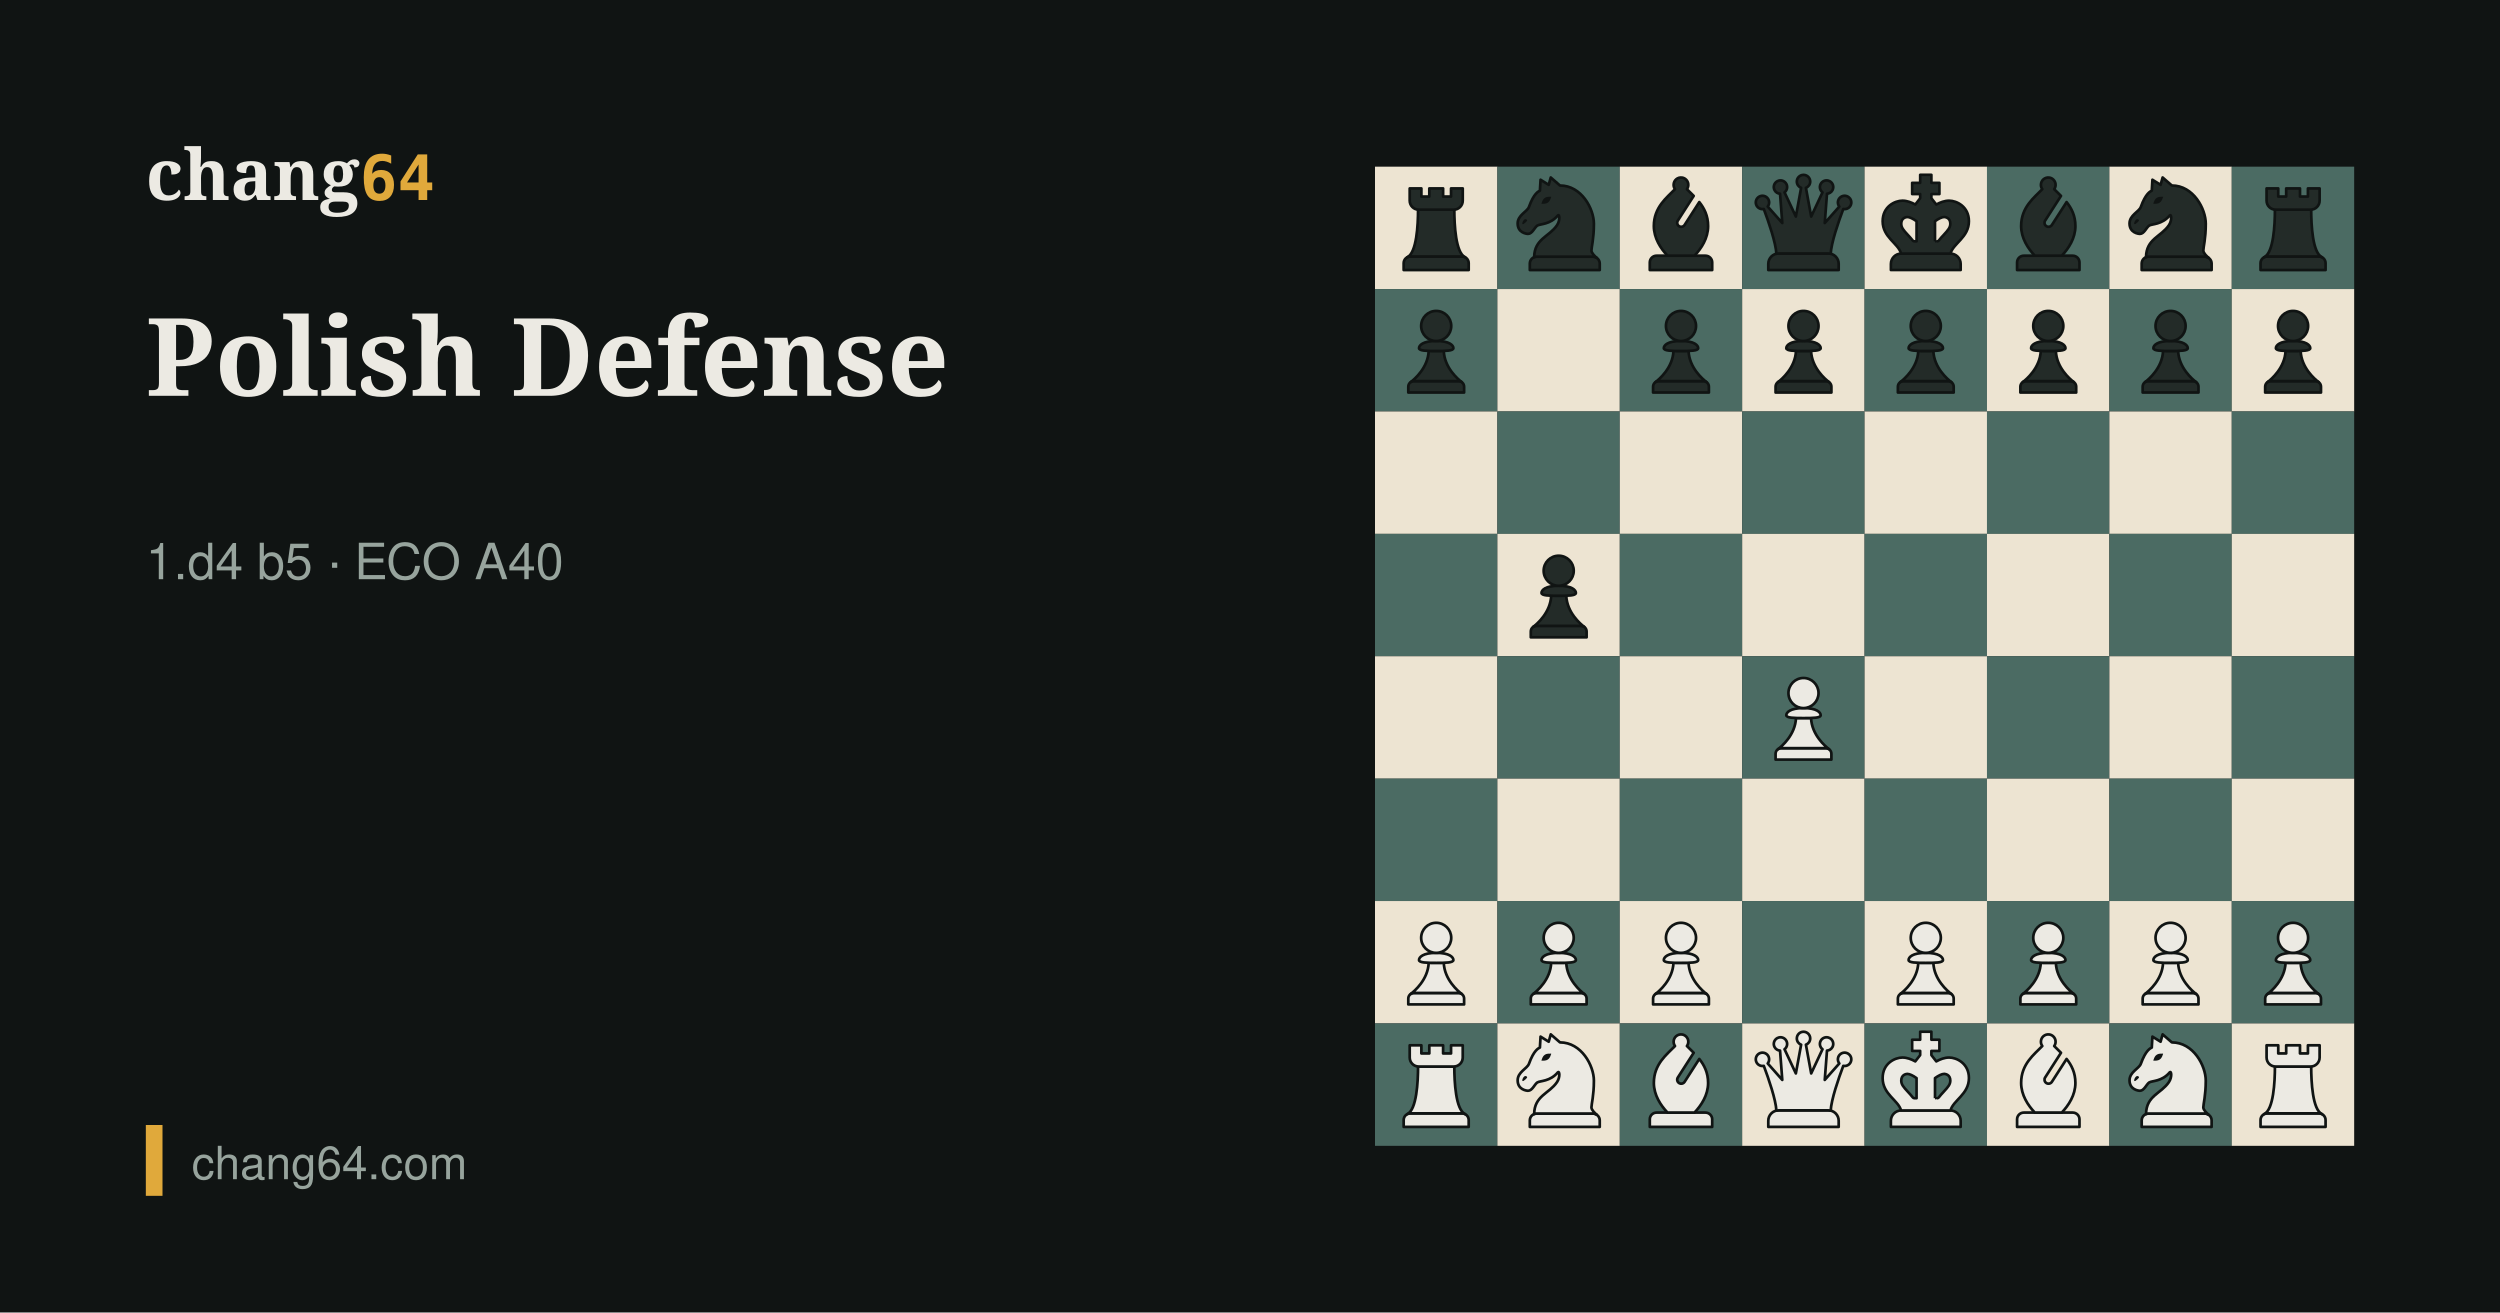
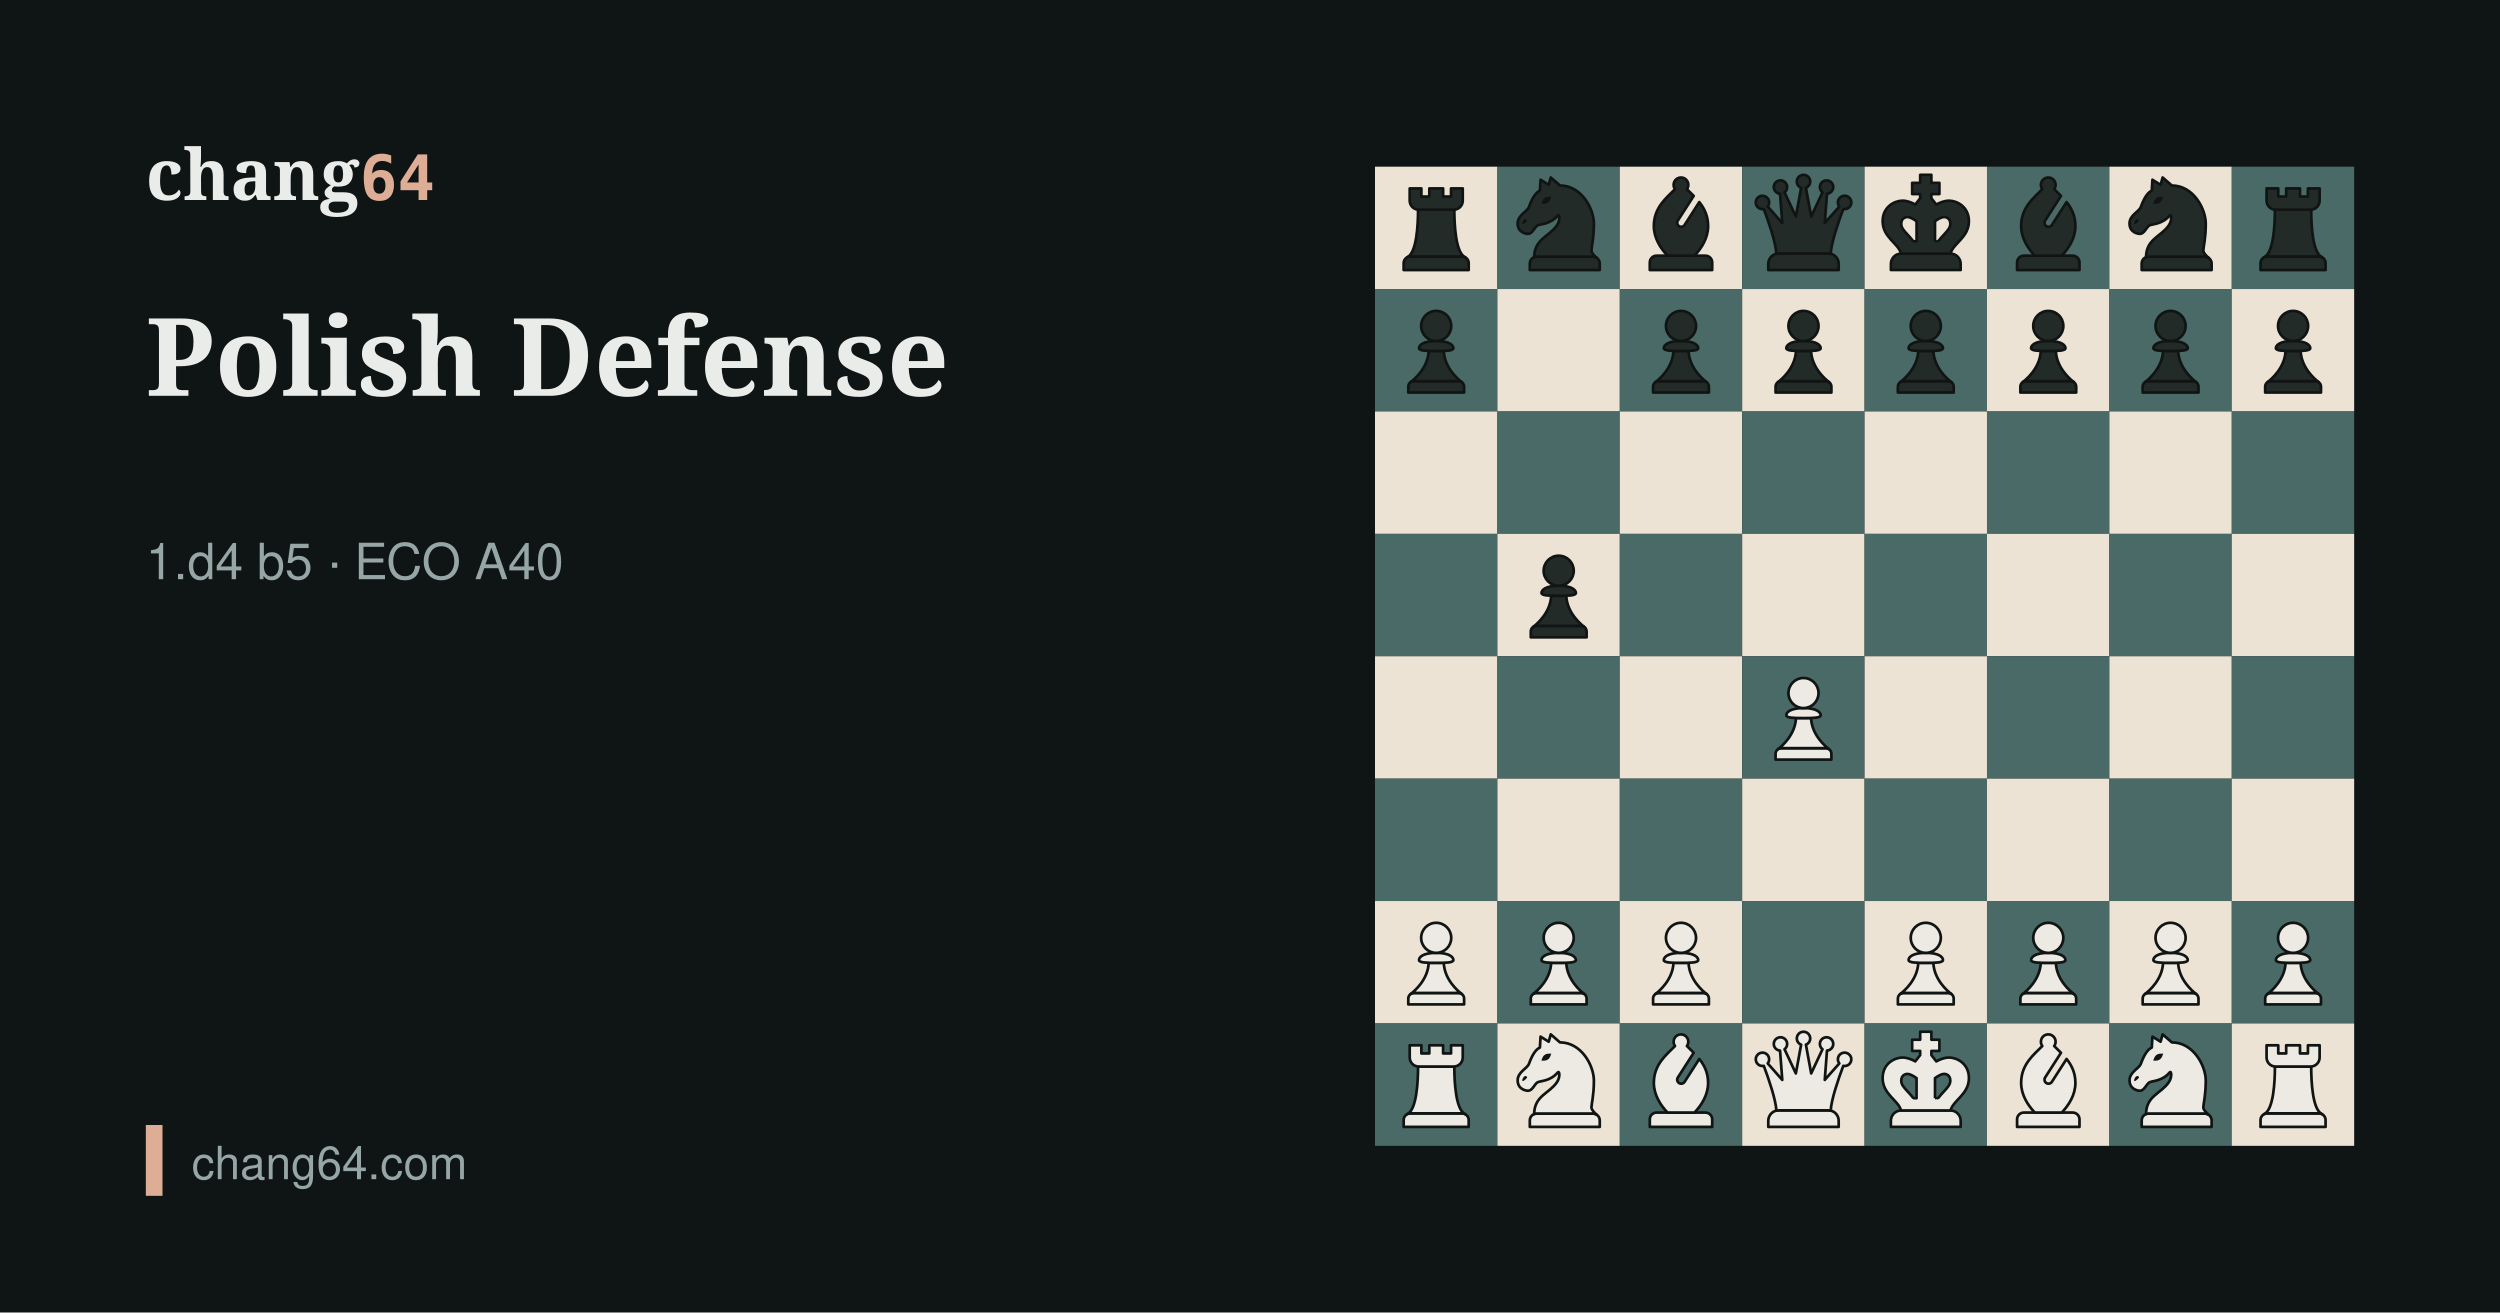
<svg xmlns="http://www.w3.org/2000/svg" width="1200" height="630" viewBox="0 0 1200 630">
-   <rect width="1200" height="630" fill="#101413" />
+   <rect width="1200" height="630" fill="#0F1414" />
  <g transform="translate(660,80)">
-     <rect x="0" y="0" width="58.75" height="58.75" fill="#EDE4D2" />
-     <rect x="58.75" y="0" width="58.75" height="58.75" fill="#4B6B63" />
-     <rect x="117.5" y="0" width="58.75" height="58.75" fill="#EDE4D2" />
-     <rect x="176.25" y="0" width="58.75" height="58.75" fill="#4B6B63" />
-     <rect x="235" y="0" width="58.75" height="58.75" fill="#EDE4D2" />
-     <rect x="293.75" y="0" width="58.75" height="58.75" fill="#4B6B63" />
-     <rect x="352.5" y="0" width="58.75" height="58.75" fill="#EDE4D2" />
-     <rect x="411.25" y="0" width="58.75" height="58.75" fill="#4B6B63" />
-     <rect x="0" y="58.75" width="58.75" height="58.75" fill="#4B6B63" />
-     <rect x="58.75" y="58.75" width="58.75" height="58.75" fill="#EDE4D2" />
-     <rect x="117.5" y="58.75" width="58.75" height="58.75" fill="#4B6B63" />
-     <rect x="176.25" y="58.75" width="58.75" height="58.75" fill="#EDE4D2" />
-     <rect x="235" y="58.75" width="58.75" height="58.75" fill="#4B6B63" />
-     <rect x="293.75" y="58.75" width="58.75" height="58.75" fill="#EDE4D2" />
-     <rect x="352.5" y="58.75" width="58.75" height="58.75" fill="#4B6B63" />
-     <rect x="411.25" y="58.75" width="58.75" height="58.75" fill="#EDE4D2" />
-     <rect x="0" y="117.5" width="58.75" height="58.75" fill="#EDE4D2" />
-     <rect x="58.75" y="117.5" width="58.75" height="58.75" fill="#4B6B63" />
-     <rect x="117.5" y="117.5" width="58.75" height="58.75" fill="#EDE4D2" />
-     <rect x="176.25" y="117.5" width="58.75" height="58.75" fill="#4B6B63" />
-     <rect x="235" y="117.5" width="58.75" height="58.75" fill="#EDE4D2" />
-     <rect x="293.75" y="117.5" width="58.75" height="58.75" fill="#4B6B63" />
-     <rect x="352.5" y="117.5" width="58.75" height="58.75" fill="#EDE4D2" />
-     <rect x="411.25" y="117.5" width="58.75" height="58.75" fill="#4B6B63" />
-     <rect x="0" y="176.25" width="58.75" height="58.75" fill="#4B6B63" />
-     <rect x="58.75" y="176.25" width="58.75" height="58.75" fill="#EDE4D2" />
-     <rect x="117.5" y="176.25" width="58.75" height="58.75" fill="#4B6B63" />
-     <rect x="176.25" y="176.25" width="58.75" height="58.75" fill="#EDE4D2" />
-     <rect x="235" y="176.25" width="58.75" height="58.75" fill="#4B6B63" />
-     <rect x="293.75" y="176.25" width="58.75" height="58.75" fill="#EDE4D2" />
-     <rect x="352.5" y="176.25" width="58.75" height="58.75" fill="#4B6B63" />
-     <rect x="411.25" y="176.25" width="58.75" height="58.75" fill="#EDE4D2" />
-     <rect x="0" y="235" width="58.75" height="58.75" fill="#EDE4D2" />
-     <rect x="58.75" y="235" width="58.75" height="58.75" fill="#4B6B63" />
-     <rect x="117.5" y="235" width="58.75" height="58.75" fill="#EDE4D2" />
-     <rect x="176.25" y="235" width="58.75" height="58.75" fill="#4B6B63" />
-     <rect x="235" y="235" width="58.75" height="58.75" fill="#EDE4D2" />
-     <rect x="293.75" y="235" width="58.75" height="58.75" fill="#4B6B63" />
-     <rect x="352.5" y="235" width="58.75" height="58.75" fill="#EDE4D2" />
-     <rect x="411.25" y="235" width="58.75" height="58.75" fill="#4B6B63" />
-     <rect x="0" y="293.75" width="58.75" height="58.75" fill="#4B6B63" />
-     <rect x="58.75" y="293.75" width="58.75" height="58.75" fill="#EDE4D2" />
-     <rect x="117.5" y="293.75" width="58.75" height="58.75" fill="#4B6B63" />
-     <rect x="176.25" y="293.75" width="58.75" height="58.75" fill="#EDE4D2" />
-     <rect x="235" y="293.75" width="58.75" height="58.75" fill="#4B6B63" />
-     <rect x="293.75" y="293.75" width="58.75" height="58.75" fill="#EDE4D2" />
-     <rect x="352.5" y="293.75" width="58.75" height="58.75" fill="#4B6B63" />
-     <rect x="411.25" y="293.75" width="58.75" height="58.75" fill="#EDE4D2" />
-     <rect x="0" y="352.5" width="58.75" height="58.75" fill="#EDE4D2" />
-     <rect x="58.75" y="352.5" width="58.75" height="58.75" fill="#4B6B63" />
-     <rect x="117.5" y="352.5" width="58.75" height="58.75" fill="#EDE4D2" />
-     <rect x="176.25" y="352.5" width="58.75" height="58.75" fill="#4B6B63" />
-     <rect x="235" y="352.5" width="58.75" height="58.75" fill="#EDE4D2" />
-     <rect x="293.75" y="352.5" width="58.75" height="58.75" fill="#4B6B63" />
-     <rect x="352.5" y="352.5" width="58.75" height="58.75" fill="#EDE4D2" />
-     <rect x="411.25" y="352.5" width="58.75" height="58.75" fill="#4B6B63" />
-     <rect x="0" y="411.25" width="58.75" height="58.75" fill="#4B6B63" />
-     <rect x="58.75" y="411.25" width="58.75" height="58.75" fill="#EDE4D2" />
-     <rect x="117.5" y="411.25" width="58.75" height="58.75" fill="#4B6B63" />
-     <rect x="176.25" y="411.25" width="58.75" height="58.75" fill="#EDE4D2" />
-     <rect x="235" y="411.25" width="58.75" height="58.75" fill="#4B6B63" />
-     <rect x="293.75" y="411.25" width="58.75" height="58.75" fill="#EDE4D2" />
-     <rect x="352.5" y="411.25" width="58.75" height="58.75" fill="#4B6B63" />
-     <rect x="411.25" y="411.25" width="58.75" height="58.75" fill="#EDE4D2" />
+     <rect x="0" y="0" width="58.75" height="58.75" fill="#EDE3D5" />
+     <rect x="58.75" y="0" width="58.75" height="58.75" fill="#4A6A68" />
+     <rect x="117.5" y="0" width="58.75" height="58.75" fill="#EDE3D5" />
+     <rect x="176.25" y="0" width="58.75" height="58.75" fill="#4A6A68" />
+     <rect x="235" y="0" width="58.75" height="58.75" fill="#EDE3D5" />
+     <rect x="293.75" y="0" width="58.75" height="58.75" fill="#4A6A68" />
+     <rect x="352.5" y="0" width="58.75" height="58.75" fill="#EDE3D5" />
+     <rect x="411.25" y="0" width="58.75" height="58.75" fill="#4A6A68" />
+     <rect x="0" y="58.75" width="58.75" height="58.75" fill="#4A6A68" />
+     <rect x="58.75" y="58.75" width="58.75" height="58.75" fill="#EDE3D5" />
+     <rect x="117.5" y="58.75" width="58.75" height="58.75" fill="#4A6A68" />
+     <rect x="176.25" y="58.75" width="58.75" height="58.75" fill="#EDE3D5" />
+     <rect x="235" y="58.75" width="58.75" height="58.75" fill="#4A6A68" />
+     <rect x="293.75" y="58.75" width="58.75" height="58.75" fill="#EDE3D5" />
+     <rect x="352.5" y="58.75" width="58.75" height="58.75" fill="#4A6A68" />
+     <rect x="411.25" y="58.75" width="58.75" height="58.75" fill="#EDE3D5" />
+     <rect x="0" y="117.5" width="58.75" height="58.75" fill="#EDE3D5" />
+     <rect x="58.75" y="117.5" width="58.75" height="58.75" fill="#4A6A68" />
+     <rect x="117.5" y="117.5" width="58.75" height="58.75" fill="#EDE3D5" />
+     <rect x="176.25" y="117.5" width="58.75" height="58.75" fill="#4A6A68" />
+     <rect x="235" y="117.5" width="58.75" height="58.75" fill="#EDE3D5" />
+     <rect x="293.75" y="117.5" width="58.75" height="58.75" fill="#4A6A68" />
+     <rect x="352.5" y="117.5" width="58.75" height="58.75" fill="#EDE3D5" />
+     <rect x="411.25" y="117.5" width="58.75" height="58.75" fill="#4A6A68" />
+     <rect x="0" y="176.25" width="58.75" height="58.75" fill="#4A6A68" />
+     <rect x="58.75" y="176.25" width="58.75" height="58.75" fill="#EDE3D5" />
+     <rect x="117.5" y="176.25" width="58.75" height="58.75" fill="#4A6A68" />
+     <rect x="176.25" y="176.25" width="58.75" height="58.75" fill="#EDE3D5" />
+     <rect x="235" y="176.25" width="58.75" height="58.75" fill="#4A6A68" />
+     <rect x="293.75" y="176.25" width="58.75" height="58.75" fill="#EDE3D5" />
+     <rect x="352.5" y="176.25" width="58.75" height="58.75" fill="#4A6A68" />
+     <rect x="411.25" y="176.25" width="58.75" height="58.75" fill="#EDE3D5" />
+     <rect x="0" y="235" width="58.75" height="58.75" fill="#EDE3D5" />
+     <rect x="58.75" y="235" width="58.75" height="58.75" fill="#4A6A68" />
+     <rect x="117.5" y="235" width="58.75" height="58.75" fill="#EDE3D5" />
+     <rect x="176.25" y="235" width="58.75" height="58.75" fill="#4A6A68" />
+     <rect x="235" y="235" width="58.75" height="58.75" fill="#EDE3D5" />
+     <rect x="293.75" y="235" width="58.75" height="58.75" fill="#4A6A68" />
+     <rect x="352.5" y="235" width="58.75" height="58.75" fill="#EDE3D5" />
+     <rect x="411.25" y="235" width="58.75" height="58.75" fill="#4A6A68" />
+     <rect x="0" y="293.75" width="58.75" height="58.75" fill="#4A6A68" />
+     <rect x="58.75" y="293.75" width="58.75" height="58.75" fill="#EDE3D5" />
+     <rect x="117.5" y="293.75" width="58.75" height="58.75" fill="#4A6A68" />
+     <rect x="176.25" y="293.75" width="58.75" height="58.75" fill="#EDE3D5" />
+     <rect x="235" y="293.75" width="58.75" height="58.75" fill="#4A6A68" />
+     <rect x="293.75" y="293.75" width="58.75" height="58.75" fill="#EDE3D5" />
+     <rect x="352.5" y="293.75" width="58.75" height="58.75" fill="#4A6A68" />
+     <rect x="411.25" y="293.75" width="58.75" height="58.75" fill="#EDE3D5" />
+     <rect x="0" y="352.5" width="58.75" height="58.75" fill="#EDE3D5" />
+     <rect x="58.75" y="352.5" width="58.75" height="58.75" fill="#4A6A68" />
+     <rect x="117.5" y="352.5" width="58.75" height="58.75" fill="#EDE3D5" />
+     <rect x="176.25" y="352.5" width="58.75" height="58.75" fill="#4A6A68" />
+     <rect x="235" y="352.5" width="58.75" height="58.75" fill="#EDE3D5" />
+     <rect x="293.75" y="352.5" width="58.75" height="58.75" fill="#4A6A68" />
+     <rect x="352.5" y="352.5" width="58.75" height="58.75" fill="#EDE3D5" />
+     <rect x="411.25" y="352.5" width="58.75" height="58.75" fill="#4A6A68" />
+     <rect x="0" y="411.25" width="58.75" height="58.75" fill="#4A6A68" />
+     <rect x="58.75" y="411.25" width="58.75" height="58.75" fill="#EDE3D5" />
+     <rect x="117.5" y="411.25" width="58.75" height="58.75" fill="#4A6A68" />
+     <rect x="176.25" y="411.25" width="58.75" height="58.75" fill="#EDE3D5" />
+     <rect x="235" y="411.25" width="58.75" height="58.75" fill="#4A6A68" />
+     <rect x="293.75" y="411.25" width="58.75" height="58.75" fill="#EDE3D5" />
+     <rect x="352.5" y="411.25" width="58.75" height="58.75" fill="#4A6A68" />
+     <rect x="411.25" y="411.25" width="58.75" height="58.75" fill="#EDE3D5" />
    <defs>
      <symbol id="pbr" viewBox="0 0 45 45">
        <path d="M12.99,33.03h19.01c1.35,0,2.45,1.1,2.45,2.45v2.52H10.54v-2.52c0-1.35,1.1-2.45,2.45-2.45Z" fill="#232b28" stroke="#101413" stroke-linecap="round" stroke-linejoin="round" />
        <path d="M29.17,15.8c-.07,0-.15.01-.23.01h-12.88c-.08,0-.15,0-.23-.01-.01,5.69-.51,15.85-3.95,17.49,0,0,0,0,0,0,.33-.17.71-.27,1.11-.27h19.01c.4,0,.78.1,1.11.27,0,0,0,0,0,0-3.45-1.65-3.94-11.8-3.95-17.49Z" fill="#232b28" stroke="#101413" stroke-linecap="round" stroke-linejoin="round" />
        <path d="M27.96,8v2.99h-2.92v-2.99h-5.07v2.99h-2.92v-2.99h-4.29v4.5c0,1.83,1.48,3.31,3.31,3.31h12.88c1.83,0,3.31-1.48,3.31-3.31v-4.5h-4.29Z" fill="#232b28" stroke="#101413" stroke-linecap="round" stroke-linejoin="round" />
      </symbol>
      <symbol id="pbn" viewBox="0 0 45 45">
        <path d="M14.4,33.1h20.67c1.39,0,2.52,1.13,2.52,2.52v2.38H11.88v-2.38c0-1.39,1.13-2.52,2.52-2.52Z" fill="#232b28" stroke="#101413" stroke-linecap="round" stroke-linejoin="round" stroke-width="1" />
        <path d="M14.65,21.66c.97-.66,4.68-.28,7.56-3.75.52-.62.98,1.68-.34,3.64-2.86,4.23-8.3,4.94-8.39,11.72.29-.11.6-.18.92-.18h20.67c.52,0,1,.16,1.4.42-.55-.46-1.93-1.71-1.93-2.68,0-1.21.9-4.35.9-9.83s-4.54-14.07-12.47-14.07l-3.39-2.95-.75,2.7-3-1.87s-.15,2.38-.24,4.01c-.54.3-2.22.96-4.03,5.99-.63,1.75-4.15,3-4.15,6.07,0,3.41,3.21,3.83,3.82,3.83,1.57,0,2.36-2.34,3.42-3.06Z" fill="#232b28" stroke="#101413" stroke-linecap="round" stroke-linejoin="round" stroke-width="1" />
        <path d="M18.54,13.2c.9-.63.98-1.58,1.21-2.02.03-.06-.02-.12-.08-.12-.49.06-1.4-.18-2.31.45-.9.64-.98,1.58-1.2,2.02-.03.06.02.12.08.12.49-.06,1.4.18,2.3-.45Z" fill="#101413" />
        <path d="M10.24,20.58c-.46.42-.86.73-1.07.5s.14-1.16.6-1.57.87-.16,1.08.07-.15.59-.61,1.01Z" fill="#101413" />
      </symbol>
      <symbol id="pbb" viewBox="0 0 45 45">
        <path d="M13.5,32.74h18c1.36,0,2.47,1.11,2.47,2.47v2.79H11.03v-2.79c0-1.36,1.11-2.47,2.47-2.47Z" fill="#232b28" stroke="#101413" stroke-linecap="round" stroke-linejoin="round" stroke-width="1" />
        <path d="M27.46,32.74c2.5-2.65,5.01-6.42,5.01-10.9,0-3.8-1.45-6.58-3.24-8.82l-5.4,8.41c-.44.69-1.36.89-2.04.45h0c-.69-.44-.89-1.36-.45-2.04l5.83-9.09c-.88-.88-1.74-1.69-2.49-2.47.4-.56.6-1.27.47-2.04-.18-1.1-1.08-2.02-2.18-2.21-1.7-.29-3.18,1.01-3.18,2.66,0,.59.19,1.13.51,1.58-2.94,3.06-7.78,6.6-7.78,13.55,0,4.48,2.51,8.26,5.01,10.9h9.93Z" fill="#232b28" stroke="#101413" stroke-linecap="round" stroke-linejoin="round" stroke-width="1" />
      </symbol>
      <symbol id="pbq" viewBox="0 0 45 45">
        <path d="M31.62,31.91H13.38c-2.1,0-3.82,1.72-3.82,3.82v2.27h25.88v-2.27c0-2.11-1.71-3.82-3.82-3.82Z" fill="#232b28" stroke="#101413" stroke-linecap="round" stroke-linejoin="round" />
        <path d="M39.59,11.71c-.8-1.1-2.33-1.34-3.43-.54s-1.34,2.33-.54,3.43c.02.02.04.04.05.07l-5.35,6.05.82-10.77c.83-.06,1.62-.53,2.03-1.33.62-1.21.14-2.69-1.07-3.3-.19-.1-.39-.16-.58-.21h0s0,0,0,0c-1.07-.24-2.2.26-2.72,1.28-.55,1.07-.23,2.35.69,3.06l-4.16,8.89-1.94-10.57c.93-.35,1.58-1.25,1.58-2.29,0-1.36-1.1-2.46-2.46-2.46h0c-1.36,0-2.46,1.1-2.46,2.46,0,1.05.66,1.94,1.58,2.29l-1.94,10.57-4.16-8.89c.92-.71,1.23-1.99.69-3.06-.52-1.02-1.65-1.52-2.72-1.28h0s0,0,0,0c-.2.04-.39.11-.58.21-1.21.62-1.69,2.1-1.07,3.3.41.8,1.19,1.28,2.03,1.33l.82,10.77-5.35-6.05s.04-.04.05-.07c.8-1.1.55-2.63-.54-3.43s-2.63-.55-3.43.54c-.8,1.1-.55,2.63.54,3.43.58.42,1.29.55,1.94.42,1.81,4.84,4.41,12.39,4.63,16.46.28-.06.56-.1.86-.1h18.24c.3,0,.58.04.86.1.22-4.07,2.81-11.61,4.63-16.46.65.13,1.36,0,1.94-.42,1.1-.8,1.34-2.33.54-3.43Z" fill="#232b28" stroke="#101413" stroke-linecap="round" stroke-linejoin="round" />
      </symbol>
      <symbol id="pbk" viewBox="0 0 45 45">
        <path d="M31.54,31.96H13.46c-2.08,0-3.79,1.7-3.79,3.79v2.25h25.66v-2.25c0-2.09-1.7-3.79-3.79-3.79Z" fill="#232b28" stroke="#101413" stroke-linecap="round" stroke-linejoin="round" stroke-width=".98" />
        <path d="M31.08,12.5c-1.67,0-3.32.64-4.72,1.42l-1.8-2.32v-1.53h2.95v-4.12h-2.95v-2.95h-4.12v2.95h-2.95v4.12h2.95v1.53l-1.8,2.32c-1.4-.78-3.05-1.42-4.72-1.42-2.74,0-7.28,2.13-7.28,7.55,0,5.98,5.8,8.15,6.78,11.92.01,0,.03,0,.04,0h18.08s.03,0,.04,0c.97-3.77,6.78-5.94,6.78-11.92,0-5.41-4.54-7.55-7.28-7.55ZM29.1,25.07c-.58.62-1.23,1.31-1.82,2.09-.14.18-.35.29-.58.29-.35,0-.84,0-.81,0v-7.39c1.3-.96,2.57-1.55,3.39-1.56.42.03,2.24.27,2.24,2.46,0,1.37-.74,2.3-2.42,4.1ZM13.48,20.97c0-2.19,1.82-2.44,2.24-2.46.82.01,2.09.6,3.39,1.56v7.39s-.46,0-.81,0c-.23,0-.44-.11-.58-.29-.59-.77-1.24-1.46-1.82-2.09-1.68-1.8-2.42-2.73-2.42-4.1Z" fill="#232b28" stroke="#101413" stroke-linecap="round" stroke-linejoin="round" stroke-width=".98" />
      </symbol>
      <symbol id="pbp" viewBox="0 0 45 45">
        <path d="M14.31,33.79h16.38c1.14,0,2.07.93,2.07,2.07v2.14H12.24v-2.14c0-1.14.93-2.07,2.07-2.07Z" fill="#232b28" stroke="#101413" stroke-linecap="round" stroke-linejoin="round" />
        <path d="M31.85,34.14c-1.31-1.01-6.34-5.24-6.57-11.44-.84.03-1.78.03-2.77.03s-1.94,0-2.77-.03c-.24,6.2-5.26,10.43-6.57,11.44,0,0,0,0,0,0,.33-.22.73-.35,1.16-.35h16.38c.43,0,.83.13,1.16.35,0,0,0,0,0,0Z" fill="#232b28" stroke="#101413" stroke-linecap="round" stroke-linejoin="round" />
        <path d="M28.82,21.68c0,1.02-2.83,1.05-6.32,1.05s-6.32-.04-6.32-1.05,1.41-2.63,6.32-2.63,6.32,1.61,6.32,2.63Z" fill="#232b28" stroke="#101413" stroke-linecap="round" stroke-linejoin="round" />
        <circle cx="22.5" cy="13.53" r="5.53" fill="#232b28" stroke="#101413" stroke-linecap="round" stroke-linejoin="round" />
      </symbol>
      <symbol id="pwp" viewBox="0 0 45 45">
        <path d="M14.31,33.79h16.38c1.14,0,2.07.93,2.07,2.07v2.14H12.24v-2.14c0-1.14.93-2.07,2.07-2.07Z" fill="#eceae3" stroke="#101413" stroke-linecap="round" stroke-linejoin="round" />
        <path d="M31.85,34.14c-1.31-1.01-6.34-5.24-6.57-11.44-.84.03-1.78.03-2.77.03s-1.94,0-2.77-.03c-.24,6.2-5.26,10.43-6.57,11.44,0,0,0,0,0,0,.33-.22.73-.35,1.16-.35h16.38c.43,0,.83.13,1.16.35,0,0,0,0,0,0Z" fill="#eceae3" stroke="#101413" stroke-linecap="round" stroke-linejoin="round" />
        <path d="M28.82,21.68c0,1.02-2.83,1.05-6.32,1.05s-6.32-.04-6.32-1.05,1.41-2.63,6.32-2.63,6.32,1.61,6.32,2.63Z" fill="#eceae3" stroke="#101413" stroke-linecap="round" stroke-linejoin="round" />
        <circle cx="22.5" cy="13.53" r="5.53" fill="#eceae3" stroke="#101413" stroke-linecap="round" stroke-linejoin="round" />
      </symbol>
      <symbol id="pwr" viewBox="0 0 45 45">
        <path d="M12.99,33.03h19.01c1.35,0,2.45,1.1,2.45,2.45v2.52H10.54v-2.52c0-1.35,1.1-2.45,2.45-2.45Z" fill="#eceae3" stroke="#101413" stroke-linecap="round" stroke-linejoin="round" />
        <path d="M29.17,15.8c-.07,0-.15.01-.23.01h-12.88c-.08,0-.15,0-.23-.01-.01,5.69-.51,15.85-3.95,17.49,0,0,0,0,0,0,.33-.17.71-.27,1.11-.27h19.01c.4,0,.78.1,1.11.27,0,0,0,0,0,0-3.45-1.65-3.94-11.8-3.95-17.49Z" fill="#eceae3" stroke="#101413" stroke-linecap="round" stroke-linejoin="round" />
        <path d="M27.96,8v2.99h-2.92v-2.99h-5.07v2.99h-2.92v-2.99h-4.29v4.5c0,1.83,1.48,3.31,3.31,3.31h12.88c1.83,0,3.31-1.48,3.31-3.31v-4.5h-4.29Z" fill="#eceae3" stroke="#101413" stroke-linecap="round" stroke-linejoin="round" />
      </symbol>
      <symbol id="pwn" viewBox="0 0 45 45">
        <path d="M14.4,33.1h20.67c1.39,0,2.52,1.13,2.52,2.52v2.38H11.88v-2.38c0-1.39,1.13-2.52,2.52-2.52Z" fill="#eceae3" stroke="#101413" stroke-linecap="round" stroke-linejoin="round" stroke-width="1" />
        <path d="M14.65,21.66c.97-.66,4.68-.28,7.56-3.75.52-.62.98,1.68-.34,3.64-2.86,4.23-8.3,4.94-8.39,11.72.29-.11.6-.18.92-.18h20.67c.52,0,1,.16,1.4.42-.55-.46-1.93-1.71-1.93-2.68,0-1.21.9-4.35.9-9.83s-4.54-14.07-12.47-14.07l-3.39-2.95-.75,2.7-3-1.87s-.15,2.38-.24,4.01c-.54.3-2.22.96-4.03,5.99-.63,1.75-4.15,3-4.15,6.07,0,3.41,3.21,3.83,3.82,3.83,1.57,0,2.36-2.34,3.42-3.06Z" fill="#eceae3" stroke="#101413" stroke-linecap="round" stroke-linejoin="round" stroke-width="1" />
        <path d="M18.54,13.2c.9-.63.98-1.58,1.21-2.02.03-.06-.02-.12-.08-.12-.49.06-1.4-.18-2.31.45-.9.64-.98,1.58-1.2,2.02-.03.06.02.12.08.12.49-.06,1.4.18,2.3-.45Z" fill="#101413" />
        <path d="M10.24,20.58c-.46.42-.86.73-1.07.5s.14-1.16.6-1.57.87-.16,1.08.07-.15.59-.61,1.01Z" fill="#101413" />
      </symbol>
      <symbol id="pwb" viewBox="0 0 45 45">
        <path d="M13.5,32.74h18c1.36,0,2.47,1.11,2.47,2.47v2.79H11.03v-2.79c0-1.36,1.11-2.47,2.47-2.47Z" fill="#eceae3" stroke="#101413" stroke-linecap="round" stroke-linejoin="round" stroke-width="1" />
        <path d="M27.46,32.74c2.5-2.65,5.01-6.42,5.01-10.9,0-3.8-1.45-6.58-3.24-8.82l-5.4,8.41c-.44.69-1.36.89-2.04.45h0c-.69-.44-.89-1.36-.45-2.04l5.83-9.09c-.88-.88-1.74-1.69-2.49-2.47.4-.56.6-1.27.47-2.04-.18-1.1-1.08-2.02-2.18-2.21-1.7-.29-3.18,1.01-3.18,2.66,0,.59.19,1.13.51,1.58-2.94,3.06-7.78,6.6-7.78,13.55,0,4.48,2.51,8.26,5.01,10.9h9.93Z" fill="#eceae3" stroke="#101413" stroke-linecap="round" stroke-linejoin="round" stroke-width="1" />
      </symbol>
      <symbol id="pwq" viewBox="0 0 45 45">
        <path d="M31.62,31.91H13.38c-2.1,0-3.82,1.72-3.82,3.82v2.27h25.88v-2.27c0-2.11-1.71-3.82-3.82-3.82Z" fill="#eceae3" stroke="#101413" stroke-linecap="round" stroke-linejoin="round" />
        <path d="M39.59,11.71c-.8-1.1-2.33-1.34-3.43-.54s-1.34,2.33-.54,3.43c.02.02.04.04.05.07l-5.35,6.05.82-10.77c.83-.06,1.62-.53,2.03-1.33.62-1.21.14-2.69-1.07-3.3-.19-.1-.39-.16-.58-.21h0s0,0,0,0c-1.07-.24-2.2.26-2.72,1.28-.55,1.07-.23,2.35.69,3.06l-4.16,8.89-1.94-10.57c.93-.35,1.58-1.25,1.58-2.29,0-1.36-1.1-2.46-2.46-2.46h0c-1.36,0-2.46,1.1-2.46,2.46,0,1.05.66,1.94,1.58,2.29l-1.94,10.57-4.16-8.89c.92-.71,1.23-1.99.69-3.06-.52-1.02-1.65-1.52-2.72-1.28h0s0,0,0,0c-.2.04-.39.11-.58.21-1.21.62-1.69,2.1-1.07,3.3.41.8,1.19,1.28,2.03,1.33l.82,10.77-5.35-6.05s.04-.04.05-.07c.8-1.1.55-2.63-.54-3.43s-2.63-.55-3.43.54c-.8,1.1-.55,2.63.54,3.43.58.42,1.29.55,1.94.42,1.81,4.84,4.41,12.39,4.63,16.46.28-.06.56-.1.86-.1h18.24c.3,0,.58.04.86.1.22-4.07,2.81-11.61,4.63-16.46.65.13,1.36,0,1.94-.42,1.1-.8,1.34-2.33.54-3.43Z" fill="#eceae3" stroke="#101413" stroke-linecap="round" stroke-linejoin="round" />
      </symbol>
      <symbol id="pwk" viewBox="0 0 45 45">
        <path d="M31.54,31.96H13.46c-2.08,0-3.79,1.7-3.79,3.79v2.25h25.66v-2.25c0-2.09-1.7-3.79-3.79-3.79Z" fill="#eceae3" stroke="#101413" stroke-linecap="round" stroke-linejoin="round" stroke-width=".98" />
        <path d="M31.08,12.5c-1.67,0-3.32.64-4.72,1.42l-1.8-2.32v-1.53h2.95v-4.12h-2.95v-2.95h-4.12v2.95h-2.95v4.12h2.95v1.53l-1.8,2.32c-1.4-.78-3.05-1.42-4.72-1.42-2.74,0-7.28,2.13-7.28,7.55,0,5.98,5.8,8.15,6.78,11.92.01,0,.03,0,.04,0h18.08s.03,0,.04,0c.97-3.77,6.78-5.94,6.78-11.92,0-5.41-4.54-7.55-7.28-7.55ZM29.1,25.07c-.58.62-1.23,1.31-1.82,2.09-.14.18-.35.29-.58.29-.35,0-.84,0-.81,0v-7.39c1.3-.96,2.57-1.55,3.39-1.56.42.03,2.24.27,2.24,2.46,0,1.37-.74,2.3-2.42,4.1ZM13.48,20.97c0-2.19,1.82-2.44,2.24-2.46.82.01,2.09.6,3.39,1.56v7.39s-.46,0-.81,0c-.23,0-.44-.11-.58-.29-.59-.77-1.24-1.46-1.82-2.09-1.68-1.8-2.42-2.73-2.42-4.1Z" fill="#eceae3" stroke="#101413" stroke-linecap="round" stroke-linejoin="round" stroke-width=".98" />
      </symbol>
    </defs>
    <use href="#pbr" x="0.0" y="0.0" width="58.75" height="58.75" />
    <use href="#pbn" x="58.8" y="0.0" width="58.75" height="58.75" />
    <use href="#pbb" x="117.5" y="0.0" width="58.75" height="58.75" />
    <use href="#pbq" x="176.3" y="0.0" width="58.75" height="58.75" />
    <use href="#pbk" x="235.0" y="0.0" width="58.75" height="58.75" />
    <use href="#pbb" x="293.8" y="0.0" width="58.75" height="58.75" />
    <use href="#pbn" x="352.5" y="0.0" width="58.75" height="58.75" />
    <use href="#pbr" x="411.3" y="0.0" width="58.75" height="58.75" />
    <use href="#pbp" x="0.0" y="58.8" width="58.75" height="58.75" />
    <use href="#pbp" x="117.5" y="58.8" width="58.75" height="58.75" />
    <use href="#pbp" x="176.3" y="58.8" width="58.75" height="58.75" />
    <use href="#pbp" x="235.0" y="58.8" width="58.75" height="58.75" />
    <use href="#pbp" x="293.8" y="58.8" width="58.75" height="58.75" />
    <use href="#pbp" x="352.5" y="58.8" width="58.75" height="58.75" />
    <use href="#pbp" x="411.3" y="58.8" width="58.75" height="58.75" />
    <use href="#pbp" x="58.8" y="176.3" width="58.75" height="58.75" />
    <use href="#pwp" x="176.3" y="235.0" width="58.75" height="58.75" />
    <use href="#pwp" x="0.0" y="352.5" width="58.75" height="58.75" />
    <use href="#pwp" x="58.8" y="352.5" width="58.75" height="58.75" />
    <use href="#pwp" x="117.5" y="352.5" width="58.75" height="58.75" />
    <use href="#pwp" x="235.0" y="352.5" width="58.75" height="58.75" />
    <use href="#pwp" x="293.8" y="352.5" width="58.75" height="58.75" />
    <use href="#pwp" x="352.5" y="352.5" width="58.75" height="58.75" />
    <use href="#pwp" x="411.3" y="352.5" width="58.75" height="58.75" />
    <use href="#pwr" x="0.0" y="411.3" width="58.75" height="58.75" />
    <use href="#pwn" x="58.8" y="411.3" width="58.75" height="58.75" />
    <use href="#pwb" x="117.5" y="411.3" width="58.75" height="58.75" />
    <use href="#pwq" x="176.3" y="411.3" width="58.75" height="58.75" />
    <use href="#pwk" x="235.0" y="411.3" width="58.75" height="58.75" />
    <use href="#pwb" x="293.8" y="411.3" width="58.75" height="58.75" />
    <use href="#pwn" x="352.5" y="411.3" width="58.75" height="58.75" />
    <use href="#pwr" x="411.3" y="411.3" width="58.75" height="58.75" />
  </g>
-   <text x="70" y="190" font-family="Georgia,serif" font-size="52" font-weight="600" fill="#ECEAE3">Polish Defense</text>
-   <text x="70" y="278" font-family="Helvetica,Arial,sans-serif" font-size="24" fill="#97A49D">1.d4 b5  ·  ECO A40</text>
-   <text x="70" y="96" font-family="Georgia,serif" font-size="34" font-weight="600" fill="#ECEAE3">chang<tspan fill="#E0A93B" font-family="monospace" font-size="30">64</tspan>
+   <text x="70" y="190" font-family="Georgia,serif" font-size="52" font-weight="600" fill="#EAECEA">Polish Defense</text>
+   <text x="70" y="278" font-family="Helvetica,Arial,sans-serif" font-size="24" fill="#96A5A5">1.d4 b5  ·  ECO A40</text>
+   <text x="70" y="96" font-family="Georgia,serif" font-size="34" font-weight="600" fill="#EAECEA">chang<tspan fill="#DDAE95" font-family="monospace" font-size="30">64</tspan>
  </text>
-   <rect x="70" y="540" width="8" height="34" fill="#E0A93B" />
-   <text x="92" y="566" font-family="Helvetica,Arial,sans-serif" font-size="22" fill="#97A49D">chang64.com</text>
+   <rect x="70" y="540" width="8" height="34" fill="#DDAE95" />
+   <text x="92" y="566" font-family="Helvetica,Arial,sans-serif" font-size="22" fill="#96A5A5">chang64.com</text>
</svg>
